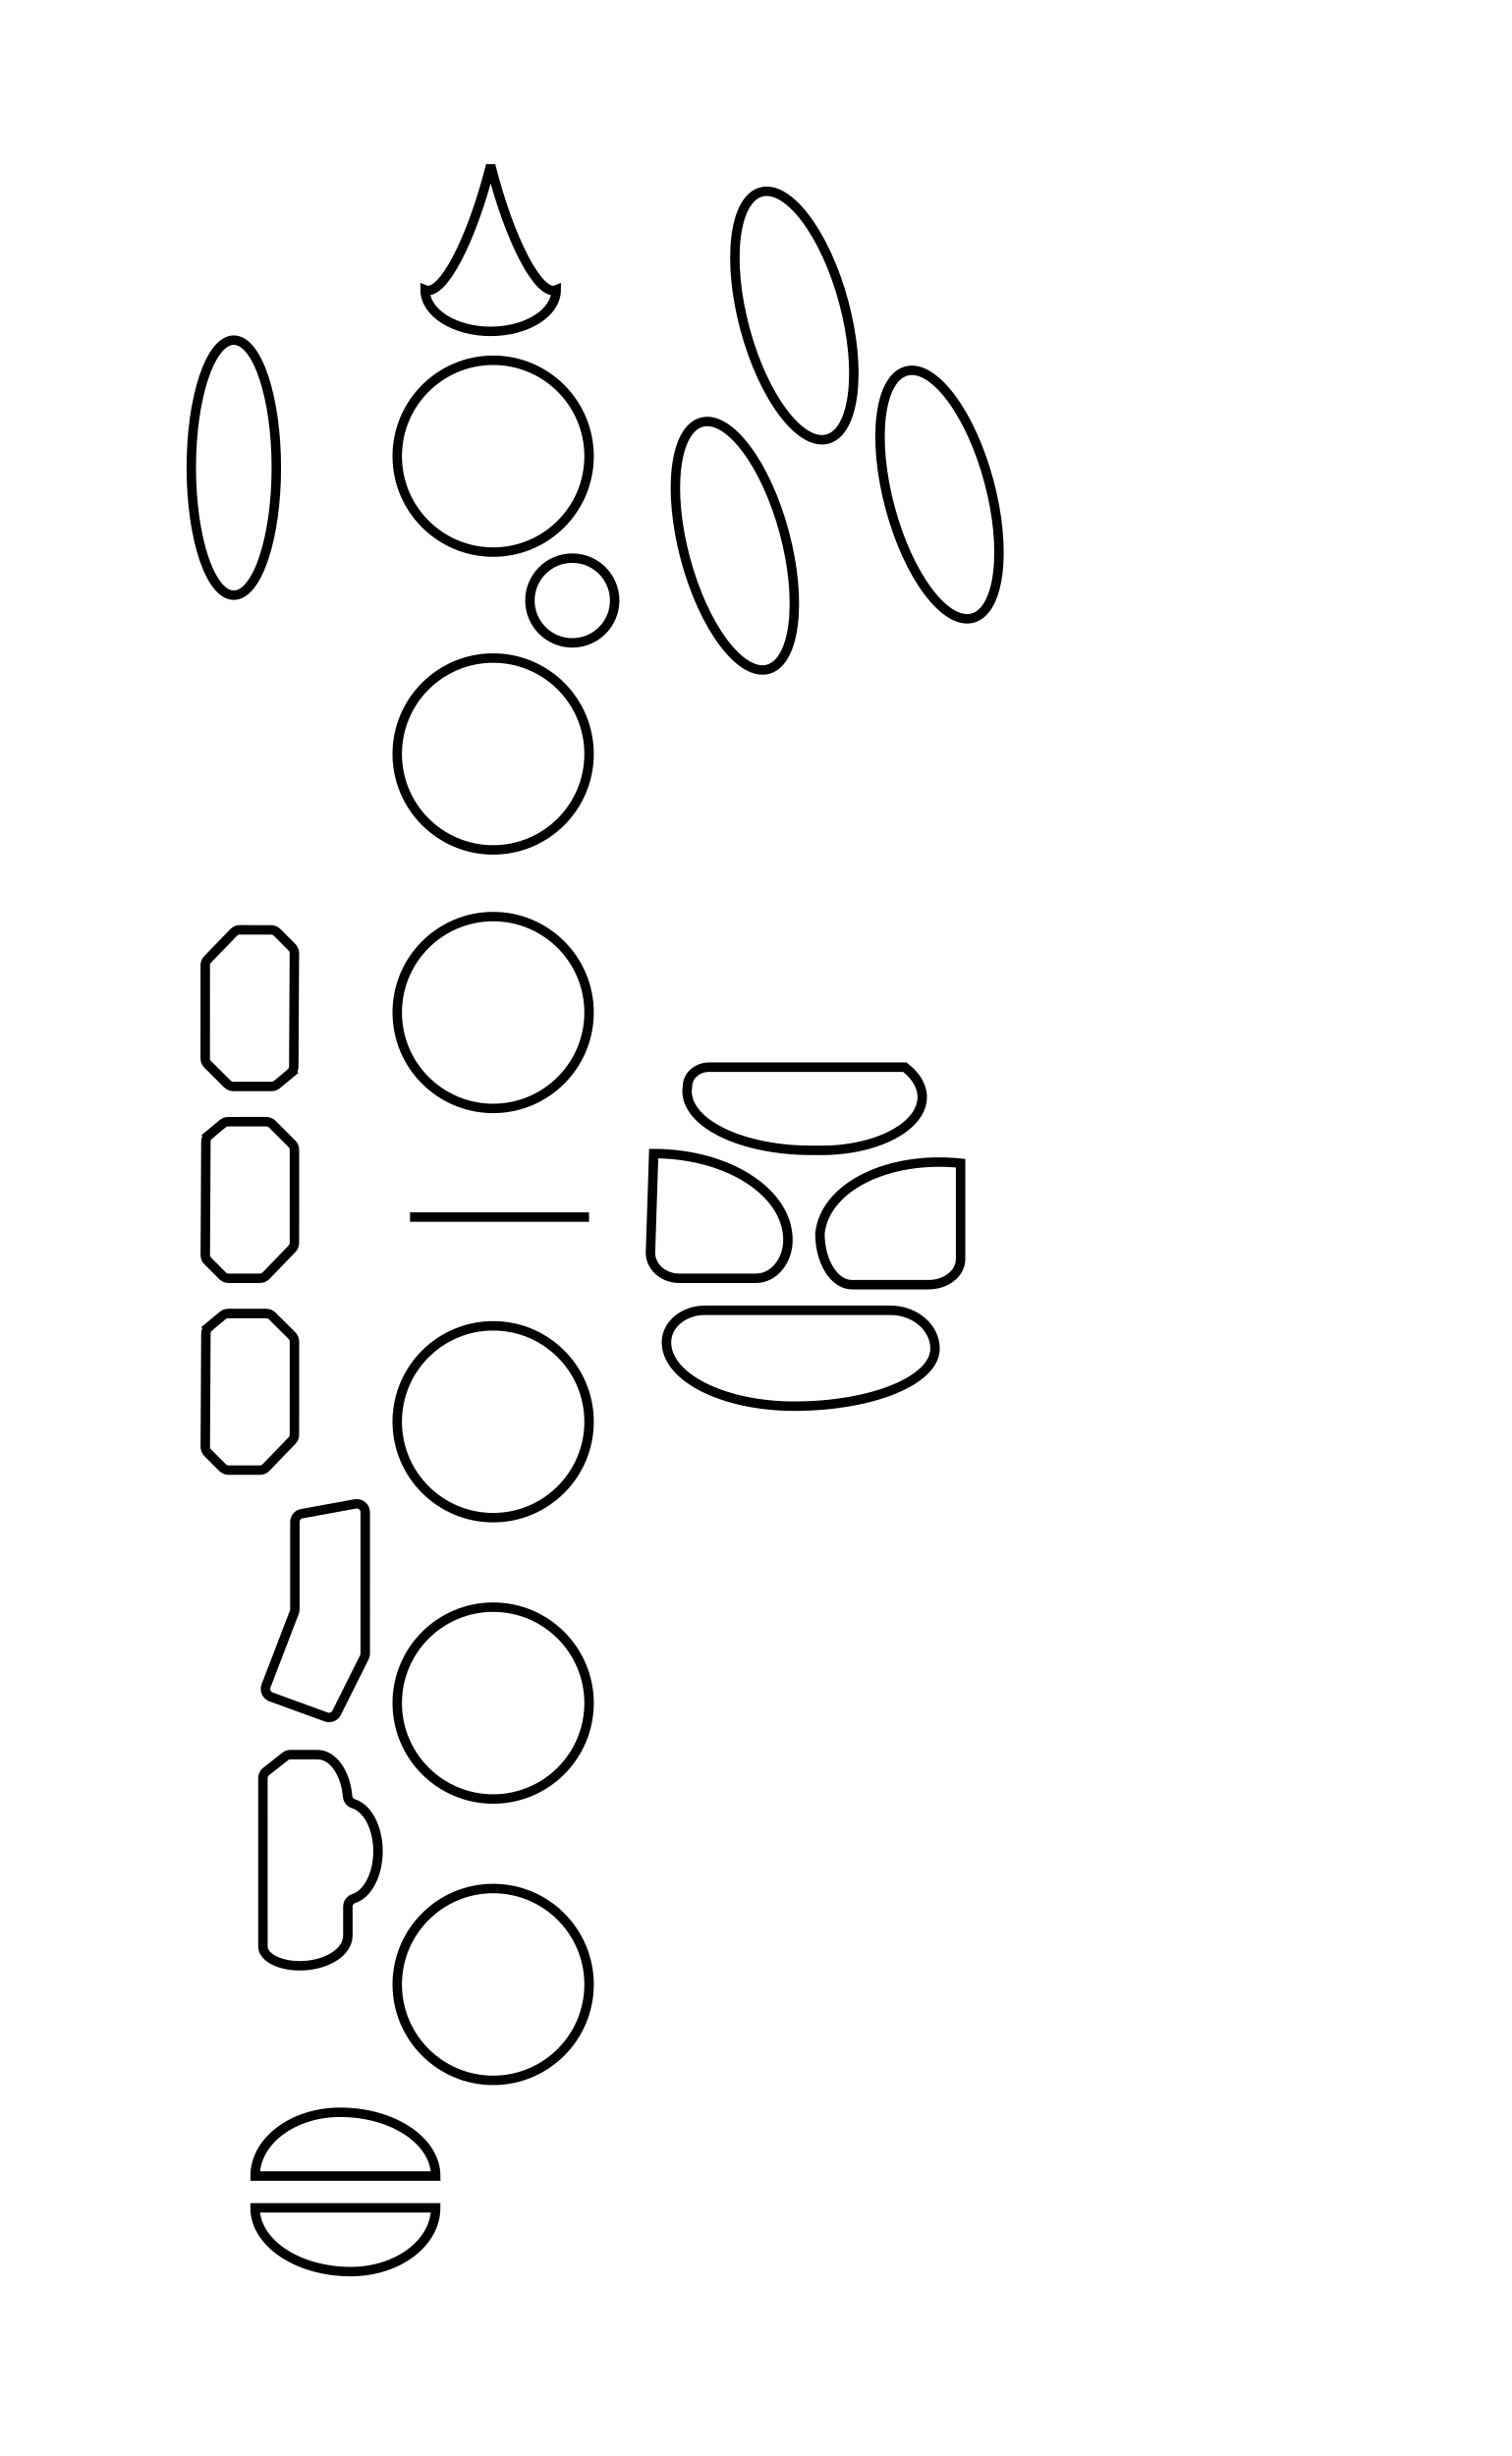
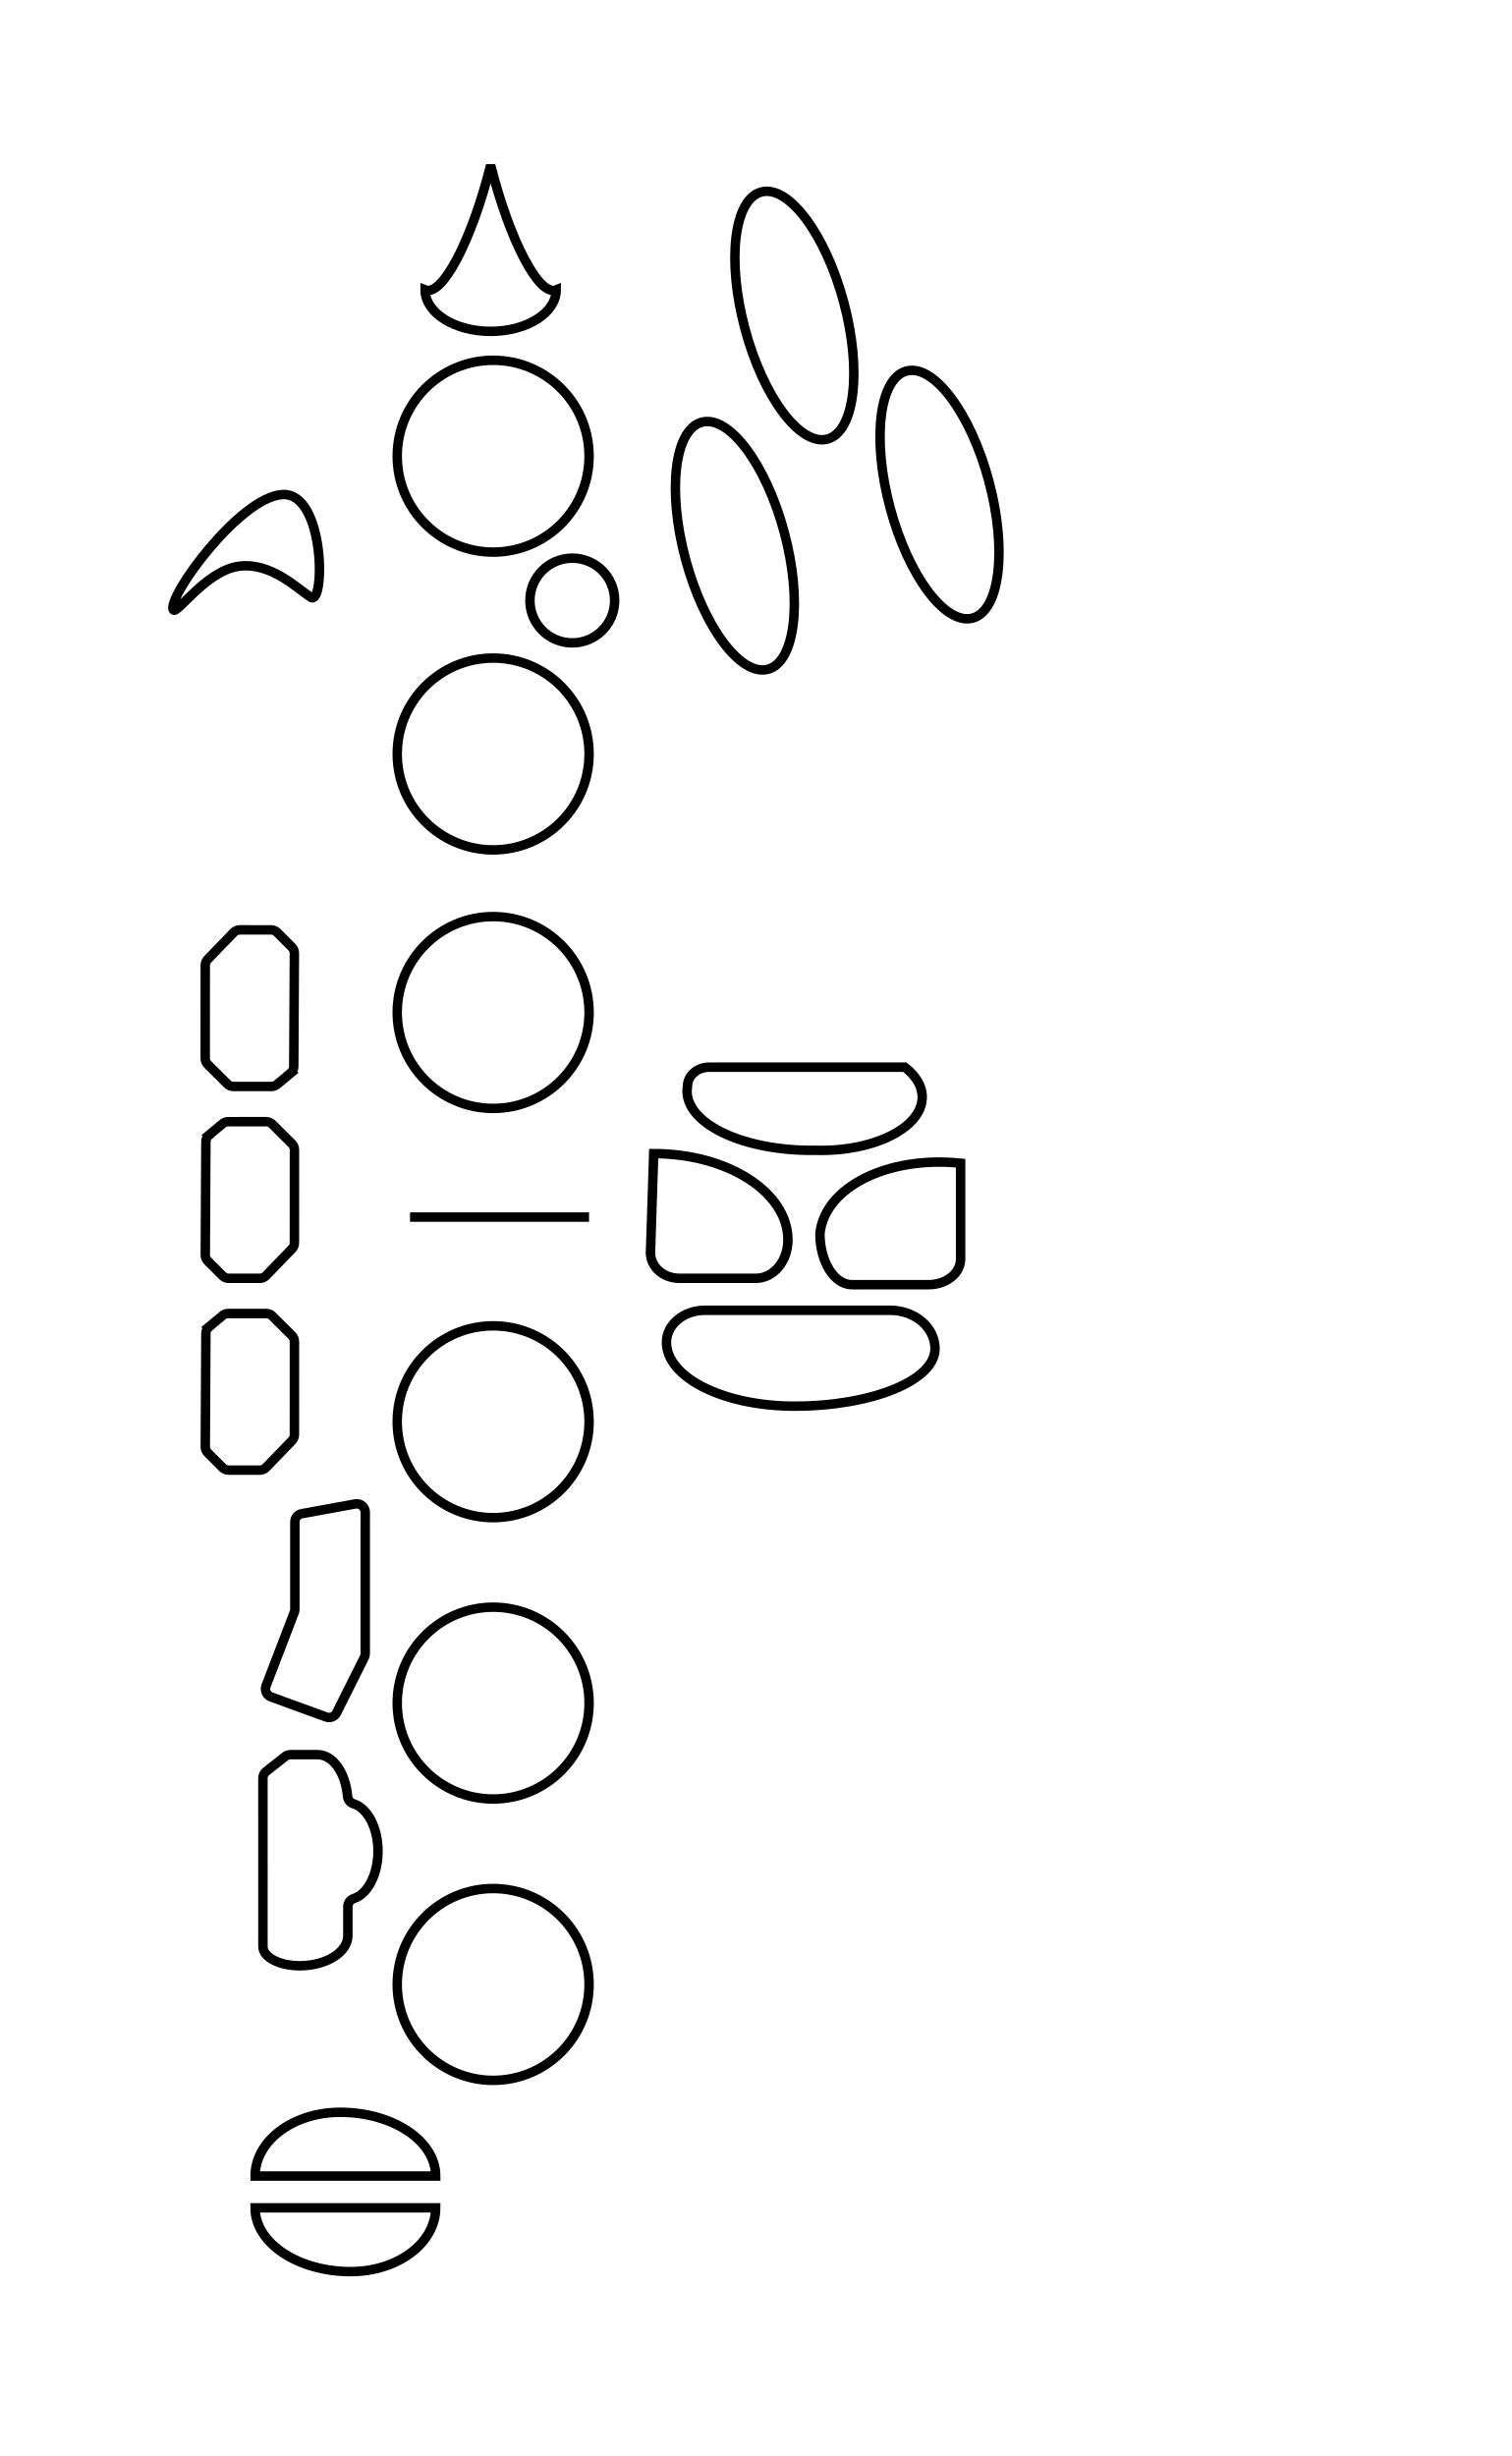
<svg xmlns="http://www.w3.org/2000/svg" viewBox="0 0 160 260">
  <g id="All">
-     <ellipse id="8va" class="key" fill="none" stroke="black" cx="4.5" cy="244.984" rx="4.5" ry="13.5" transform="translate(20.25,-195.475)" />
-     <path id="X" class="key" fill="none" stroke="black" d="M6.94 37.5 A14.979 3.496 103.71 0 1 -0 50.69 A6.938 4.396 -180 0 0 6.94 55.08 A6.938 4.396 -180 0 0 13.88 50.69 A14.979 3.496 76.29 0 1 6.94 37.5 Z" transform="translate(45, -20)" />
-     <ellipse id="1" class="key" fill="none" stroke="black" cx="10.154" cy="248.33" rx="10.154" ry="10.154" transform="translate(42.0498,-200.036)" />
-     <ellipse id="P" class="key" fill="none" stroke="black" cx="4.485" cy="253.999" rx="4.485" ry="4.485" transform="translate(56.0961,-190.426)" />
-     <ellipse id="2" class="key" fill="none" stroke="black" cx="10.154" cy="248.33" rx="10.154" ry="10.154" transform="translate(42.0498,-168.511)" />
-     <ellipse id="3" class="key" fill="none" stroke="black" cx="10.154" cy="248.33" rx="10.154" ry="10.154" transform="translate(42.0498,-141.143)" />
-     <path id="Middle line" fill="none" stroke="black" d="M0 258.48 L18.95 258.48" class="normal" transform="translate(43.4037,-129.635)" />
-     <ellipse id="4" class="key" fill="none" stroke="black" cx="10.154" cy="248.33" rx="10.154" ry="10.154" transform="translate(42.0498,-97.8196)" />
-     <ellipse id="5" class="key" fill="none" stroke="black" cx="10.154" cy="248.33" rx="10.154" ry="10.154" transform="translate(42.0498,-68.0348)" />
-     <ellipse id="6" class="key" fill="none" stroke="black" cx="10.154" cy="248.33" rx="10.154" ry="10.154" transform="translate(42.0498,-38.25)" />
-     <path id="Eb" class="key" fill="none" stroke="black" d="M19.12 251.73 L0 251.73 A10.125 6.75 -180 0 0 10.12 258.48 A9 6.75 -180 0 0 19.12 251.73 Z" transform="translate(46.125,482.093) rotate(180)" />
-     <path id="7" class="key" fill="none" stroke="black" d="M19.12 251.73 L0 251.73 A10.125 6.75 -180 0 0 10.12 258.48 A9 6.75 -180 0 0 19.12 251.73 Z" transform="translate(27,-18)" />
-     <ellipse id="C1" class="key" fill="none" stroke="black" cx="5.415" cy="244.946" rx="5.415" ry="13.539" transform="translate(15.4609,-201.795) rotate(-15)" />
-     <ellipse id="C2" class="key" fill="none" stroke="black" cx="5.415" cy="244.946" rx="5.415" ry="13.539" transform="translate(30.8265,-182.842) rotate(-15)" />
-     <path id="C3" class="key" fill="none" stroke="black" d="M0.39 243.32 L1.85 242.11 a0.9 0.9 0 0 1 0.576 -0.209 L6.46 241.9 a0.9 0.9 0 0 1 0.636 0.264 L9.18 244.24 a0.9 0.9 0 0 1 0.264 0.636 L9.44 254.73 a0.9 0.9 0 0 1 -0.254 0.627 L6.43 258.21 a0.9 0.9 0 0 1 -0.646 0.273 L2.47 258.48 a0.9 0.9 0 0 1 -0.636 -0.264 L0.27 256.65 a0.9 0.9 0 0 1 -0.264 -0.641 L0.07 244.01 a0.9 0.9 0 0 1 0.324 -0.687 Z" transform="translate(31.1682,356.919) rotate(180)" />
-     <ellipse id="C4" class="key" fill="none" stroke="black" cx="5.415" cy="244.946" rx="5.415" ry="13.539" transform="translate(9.16478,-177.426) rotate(-15)" />
-     <path id="C5" class="key" fill="none" stroke="black" d="M4.12 236.69 L9.77 235.66 a0.9 0.9 0 0 1 1.061 0.885 L10.83 251.5 a0.9 0.9 0 0 1 -0.095 0.402 L7.8 257.77 a0.9 0.9 0 0 1 -1.113 0.443 L0.86 256.09 a0.9 0.9 0 0 1 -0.532 -1.169 L3.32 247.13 a0.9 0.9 -180 0 0 0.06 -0.323 L3.38 237.57 a0.9 0.9 0 0 1 0.739 -0.885 Z" transform="translate(27.8344,-76.4484)" />
-     <path id="tA" class="key" fill="none" stroke="black" d="M0.39 243.32 L1.85 242.11 a0.9 0.9 0 0 1 0.576 -0.209 L6.46 241.9 a0.9 0.9 0 0 1 0.636 0.264 L9.18 244.24 a0.9 0.9 0 0 1 0.264 0.636 L9.44 254.73 a0.9 0.9 0 0 1 -0.254 0.627 L6.43 258.21 a0.9 0.9 0 0 1 -0.646 0.273 L2.47 258.48 a0.9 0.9 0 0 1 -0.636 -0.264 L0.27 256.65 a0.9 0.9 0 0 1 -0.264 -0.641 L0.07 244.01 a0.9 0.9 0 0 1 0.324 -0.687 Z" transform="translate(21.7251,-102.849)" />
-     <path id="tC" class="key" fill="none" stroke="black" d="M0.39 243.32 L1.85 242.11 a0.9 0.9 0 0 1 0.576 -0.209 L6.46 241.9 a0.9 0.9 0 0 1 0.636 0.264 L9.18 244.24 a0.9 0.9 0 0 1 0.264 0.636 L9.44 254.73 a0.9 0.9 0 0 1 -0.254 0.627 L6.43 258.21 a0.9 0.9 0 0 1 -0.646 0.273 L2.47 258.48 a0.9 0.9 0 0 1 -0.636 -0.264 L0.27 256.65 a0.9 0.9 0 0 1 -0.264 -0.641 L0.07 244.01 a0.9 0.9 0 0 1 0.324 -0.687 Z" transform="translate(21.7251,-123.156)" />
-     <path id="tF" class="key" fill="none" stroke="black" d="M2.36 236.32 L0.34 237.91 a0.9 0.9 -180 0 0 -0.343 0.707 L0 256.45 A3.881 2.031 -180 0 0 3.88 258.48 A5.11 3.194 -180 0 0 8.99 255.29 L8.99 252.22 a0.9 0.9 0 0 1 0.626 -0.857 A3.194 5.11 -180 0 0 12.18 246.35 A3.194 5.11 -180 0 0 9.59 241.33 a0.9 0.9 0 0 1 -0.632 -0.784 A3.194 5.11 -180 0 0 5.8 236.13 L2.91 236.13 a0.9 0.9 -180 0 0 -0.557 0.193 Z" transform="translate(27.8344,-50.3774)" />
-     <path id="G#" class="key" fill="none" stroke="black" d="M0.05 251.71 A2.287 2.033 0 0 1 2.41 249.67 L22.98 249.67 L23.06 249.67 A10.693 5.643 0 0 1 13.58 258.47 A13.132 6.253 0 0 1 0.05 251.71 Z" transform="translate(72.7245,-136.695)" />
-     <path id="B" class="key" fill="none" stroke="black" d="M0.34 245.28 A14.216 9.139 0 0 1 14.55 254.42 A4.062 3.385 90 0 1 11.17 258.48 L3.05 258.48 A3.046 2.708 0 0 1 0 255.78 L0.34 245.28 Z" transform="translate(68.8575,-123.156)" />
-     <path id="C#" class="key" fill="none" stroke="black" d="M14.89 255.78 A3.385 2.708 0 0 1 11.51 258.48 L3.38 258.48 A3.385 5.415 0 0 1 0 253.07 A14.047 8.939 5.91 0 1 14.89 245.62 L14.89 255.78 Z" transform="translate(86.796,-122.48)" />
-     <path id="Bb" class="key" fill="none" stroke="black" d="M4.06 248.33 L23.69 248.33 A4.738 4.062 0 0 1 28.43 252.39 A14.892 6.092 0 0 1 13.54 258.48 A13.539 6.769 0 0 1 0 251.71 A4.062 3.385 0 0 1 4.06 248.33 Z" transform="translate(70.5498,-109.618)" />
+     <path id="8va" class="key" fill="none" stroke="black" d="m 18.35,64.558 c 0.343,0.562 3.405,-4.068 6.854,-4.599 3.409,-0.524 6.268,2.344 7.694,3.272 1.528,0.995 1.54,-11.139 -3.007,-10.878 -4.547,0.261 -12.292,10.973 -11.541,12.204 z" />
+     <path id="X" class="key" fill="none" stroke="black" d="M 51.94,17.5 A 3.496,14.979 13.71 0 1 45,30.69 6.938,4.396 0 0 0 51.94,35.08 6.938,4.396 0 0 0 58.88,30.69 14.979,3.496 76.29 0 1 51.94,17.5 Z" />
+     <circle id="1" class="key" fill="none" stroke="black" cx="52.204" cy="48.294" r="10.154" />
+     <circle id="P" class="key" fill="none" stroke="black" cx="60.581" cy="63.573" r="4.485" />
+     <circle id="2" class="key" fill="none" stroke="black" cx="52.204" cy="79.819" r="10.154" />
+     <circle id="3" class="key" fill="none" stroke="black" cx="52.204" cy="107.187" r="10.154" />
+     <path id="MiddleLine" fill="none" stroke="black" d="m 43.404,128.845 h 18.95" class="normal" />
+     <circle id="4" class="key" fill="none" stroke="black" cx="52.204" cy="150.51" r="10.154" />
+     <circle id="5" class="key" fill="none" stroke="black" cx="52.204" cy="180.295" r="10.154" />
+     <circle id="6" class="key" fill="none" stroke="black" cx="52.204" cy="210.08" r="10.154" />
+     <path id="Eb" class="key" fill="none" stroke="black" d="m 27.005,230.363 h 19.12 a 10.125,6.75 0 0 0 -10.12,-6.75 9,6.75 0 0 0 -9,6.75 z" />
+     <path id="7" class="key" fill="none" stroke="black" d="M 46.12,233.73 H 27 a 10.125,6.75 0 0 0 10.12,6.75 9,6.75 0 0 0 9,-6.75 z" />
+     <ellipse id="C1" class="key" fill="none" stroke="black" cx="72.578" cy="54.029" rx="5.415" ry="13.539" transform="rotate(-15)" />
+     <ellipse id="C2" class="key" fill="none" stroke="black" cx="82.515" cy="76.313" rx="5.415" ry="13.539" transform="rotate(-15)" />
+     <path id="C3" class="key" fill="none" stroke="black" d="m 30.778,113.599 -1.46,1.21 a -0.9,-0.9 0 0 1 -0.576,0.209 l -4.034,0.001 a -0.9,-0.9 0 0 1 -0.636,-0.264 L 21.988,112.679 a -0.9,-0.9 0 0 1 -0.264,-0.636 l 0.004,-9.854 a -0.9,-0.9 0 0 1 0.254,-0.627 L 24.738,98.709 a -0.9,-0.9 0 0 1 0.646,-0.273 L 28.698,98.439 a -0.9,-0.9 0 0 1 0.636,0.264 l 1.564,1.566 a -0.9,-0.9 0 0 1 0.264,0.641 L 31.098,112.909 a -0.9,-0.9 0 0 1 -0.324,0.687 z" />
+     <ellipse id="C4" class="key" fill="none" stroke="black" cx="60.189" cy="75.938" rx="5.415" ry="13.539" transform="rotate(-15)" />
+     <path id="C5" class="key" fill="none" stroke="black" d="m 31.954,160.242 5.65,-1.03 a 0.9,0.9 0 0 1 1.061,0.885 l -10e-4,14.955 a 0.9,0.9 0 0 1 -0.095,0.402 l -2.935,5.868 a 0.9,0.9 0 0 1 -1.113,0.443 L 28.694,179.642 a 0.9,0.9 0 0 1 -0.532,-1.169 l 2.992,-7.791 a 0.9,0.9 0 0 0 0.06,-0.323 l 1.1e-5,-9.237 a 0.9,0.9 0 0 1 0.739,-0.885 z" />
+     <path id="tA" class="key" fill="none" stroke="black" d="m 22.115,140.471 1.46,-1.21 a 0.9,0.9 0 0 1 0.576,-0.209 l 4.034,-0.001 a 0.9,0.9 0 0 1 0.636,0.264 l 2.084,2.076 a 0.9,0.9 0 0 1 0.264,0.636 l -0.004,9.854 a 0.9,0.9 0 0 1 -0.254,0.627 L 28.155,155.361 a 0.9,0.9 0 0 1 -0.646,0.273 L 24.195,155.631 a 0.9,0.9 0 0 1 -0.636,-0.264 L 21.995,153.801 a 0.9,0.9 0 0 1 -0.264,-0.641 L 21.795,141.161 a 0.9,0.9 0 0 1 0.324,-0.687 z" />
+     <path id="tC" class="key" fill="none" stroke="black" d="m 22.115,120.164 1.46,-1.21 a 0.9,0.9 0 0 1 0.576,-0.209 l 4.034,-0.001 a 0.9,0.9 0 0 1 0.636,0.264 l 2.084,2.076 a 0.9,0.9 0 0 1 0.264,0.636 l -0.004,9.854 a 0.9,0.9 0 0 1 -0.254,0.627 L 28.155,135.054 a 0.9,0.9 0 0 1 -0.646,0.273 L 24.195,135.324 a 0.9,0.9 0 0 1 -0.636,-0.264 L 21.995,133.494 a 0.9,0.9 0 0 1 -0.264,-0.641 L 21.795,120.854 a 0.9,0.9 0 0 1 0.324,-0.687 z" />
+     <path id="tF" class="key" fill="none" stroke="black" d="m 30.194,185.943 -2.02,1.59 a 0.9,0.9 0 0 0 -0.343,0.707 l 0.003,17.833 a 3.881,2.031 0 0 0 3.88,2.03 5.11,3.194 0 0 0 5.11,-3.19 v -3.07 a 0.9,0.9 0 0 1 0.626,-0.857 3.194,5.11 0 0 0 2.564,-5.013 3.194,5.11 0 0 0 -2.59,-5.02 0.9,0.9 0 0 1 -0.632,-0.784 3.194,5.11 0 0 0 -3.158,-4.416 h -2.89 a 0.9,0.9 0 0 0 -0.557,0.193 z" />
+     <path id="G#" class="key" fill="none" stroke="black" d="m 72.775,115.015 a 2.287,2.033 0 0 1 2.36,-2.04 h 20.57 0.08 a 10.693,5.643 0 0 1 -9.48,8.8 13.132,6.253 0 0 1 -13.53,-6.76 z" />
+     <path id="B" class="key" fill="none" stroke="black" d="m 69.198,122.124 a 14.216,9.139 0 0 1 14.21,9.14 3.385,4.062 0 0 1 -3.38,4.06 h -8.12 a 3.046,2.708 0 0 1 -3.05,-2.7 z" />
+     <path id="C#" class="key" fill="none" stroke="black" d="m 101.686,133.3 a 3.385,2.708 0 0 1 -3.38,2.7 h -8.13 a 3.385,5.415 0 0 1 -3.38,-5.41 14.047,8.939 5.91 0 1 14.89,-7.45 z" />
+     <path id="Bb" class="key" fill="none" stroke="black" d="m 74.61,138.712 h 19.63 a 4.738,4.062 0 0 1 4.74,4.06 14.892,6.092 0 0 1 -14.89,6.09 13.539,6.769 0 0 1 -13.54,-6.77 4.062,3.385 0 0 1 4.06,-3.38 z" />
  </g>
</svg>
